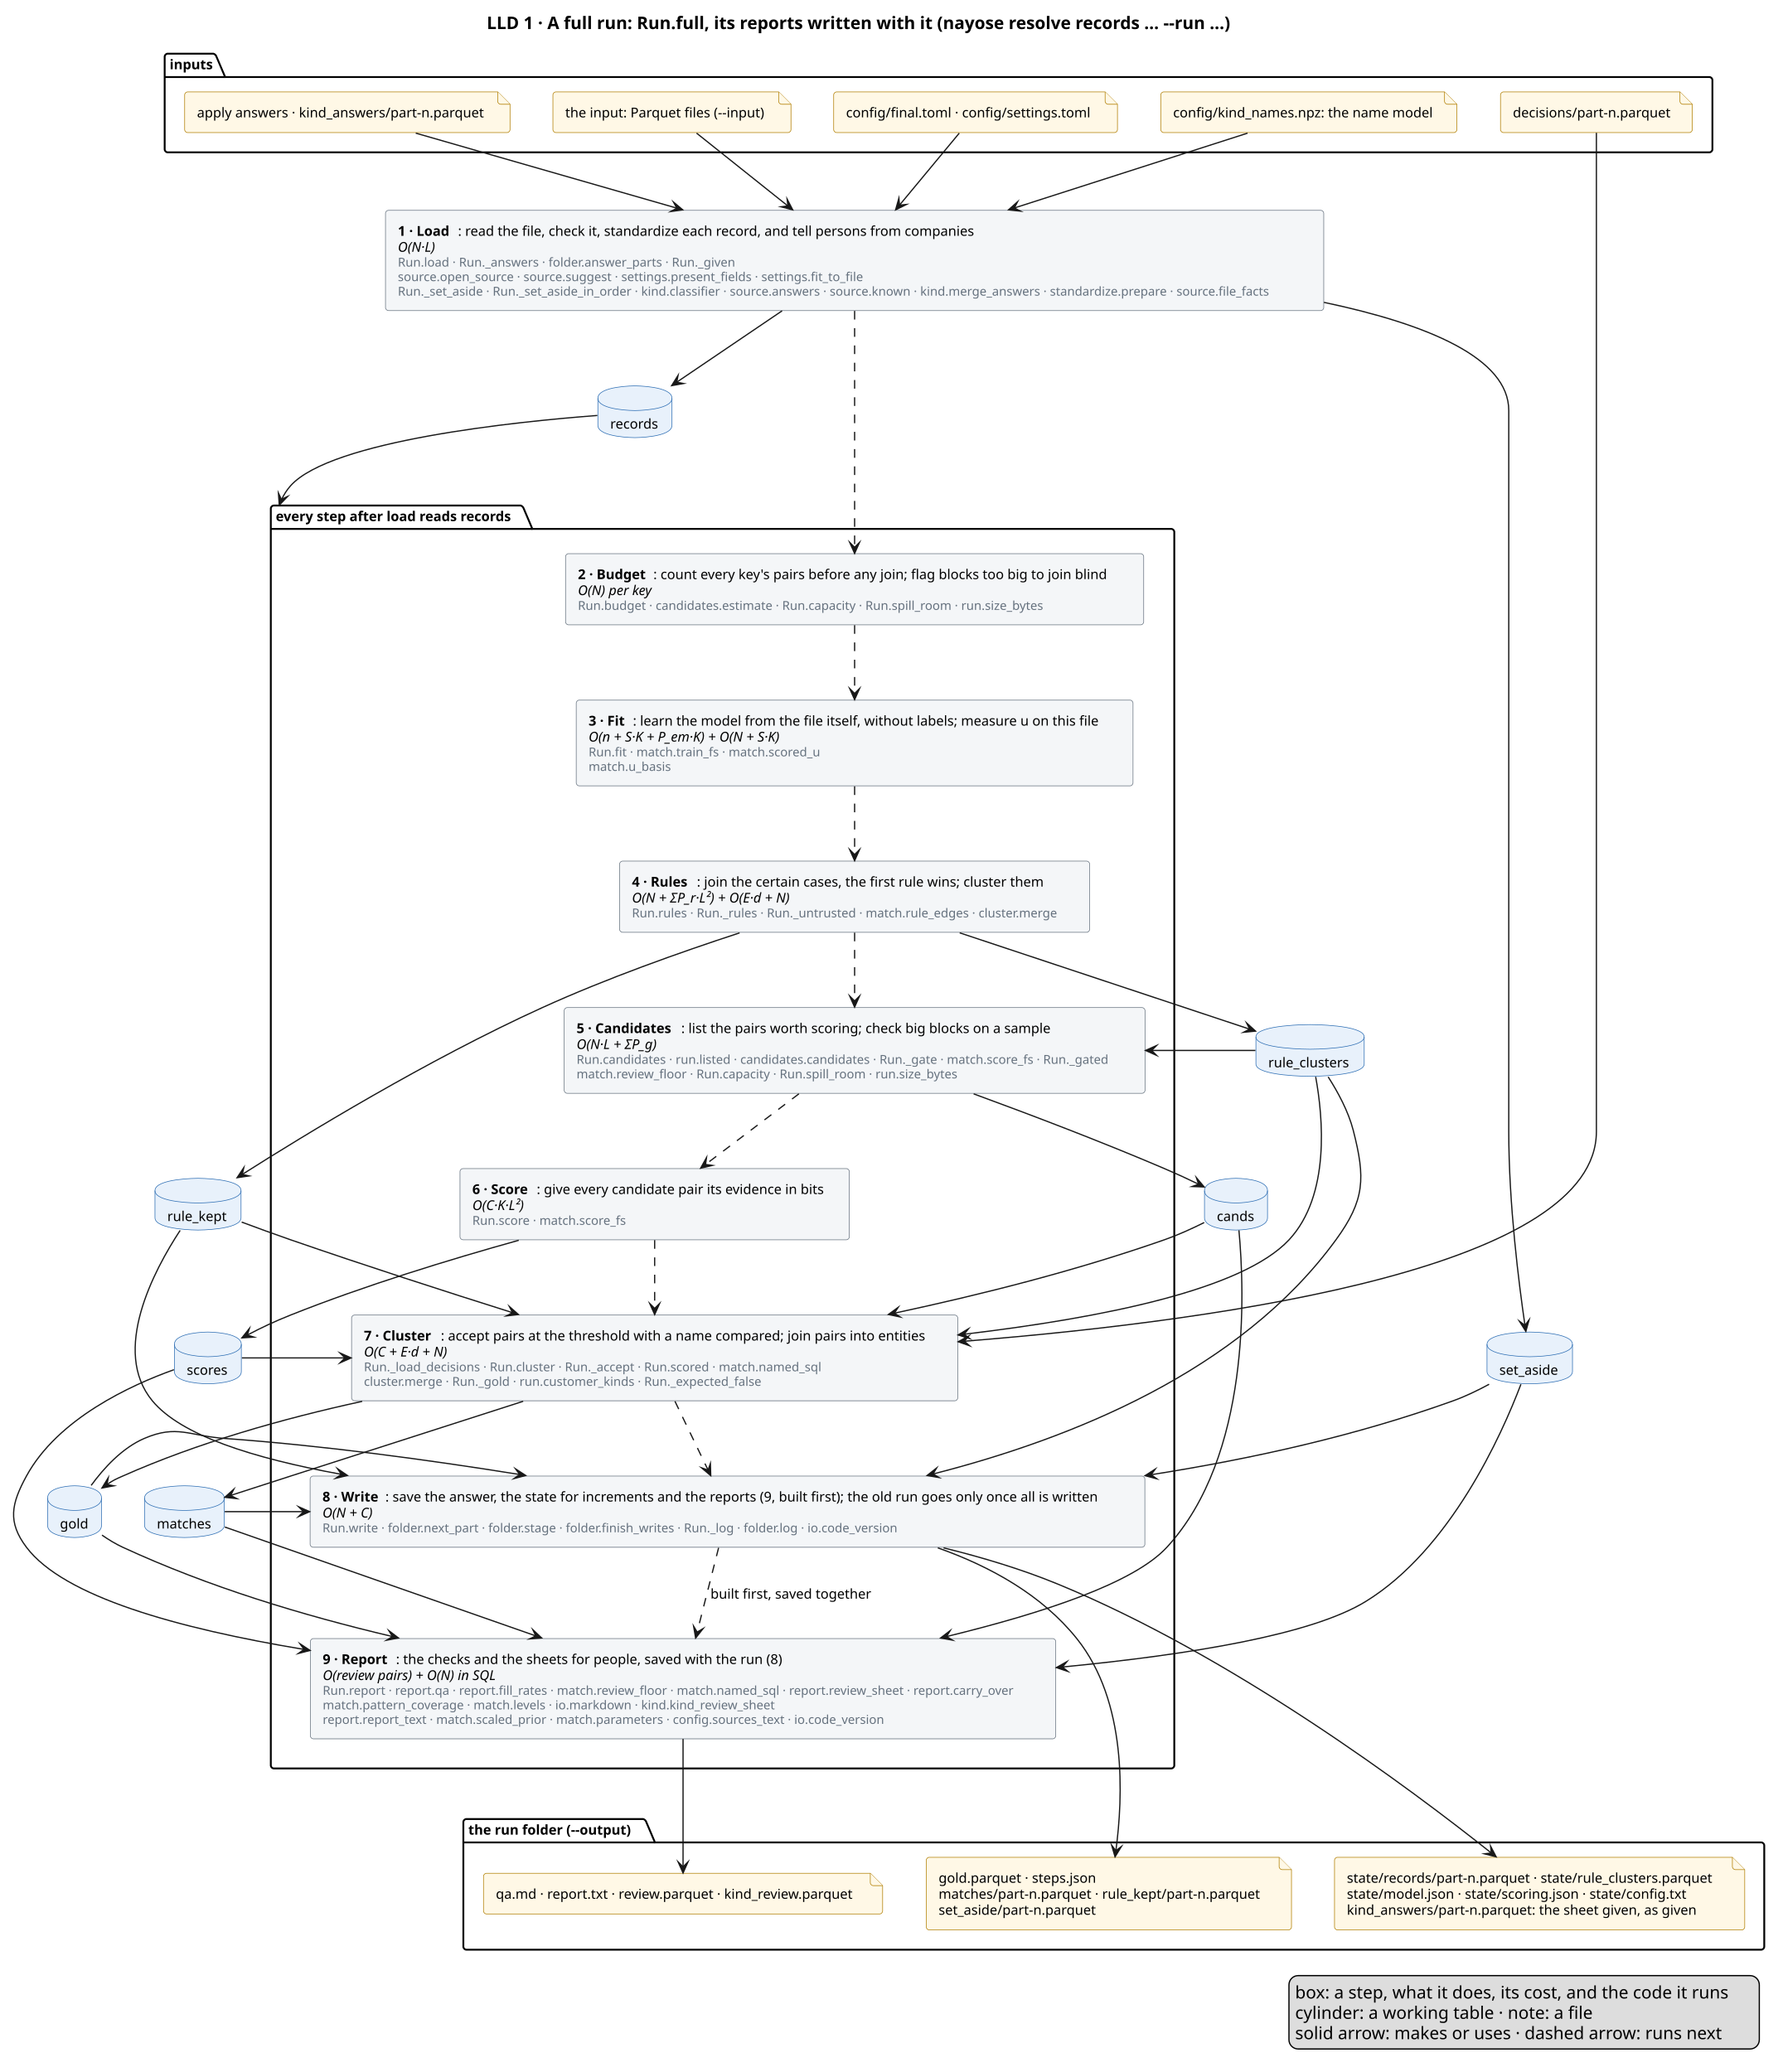
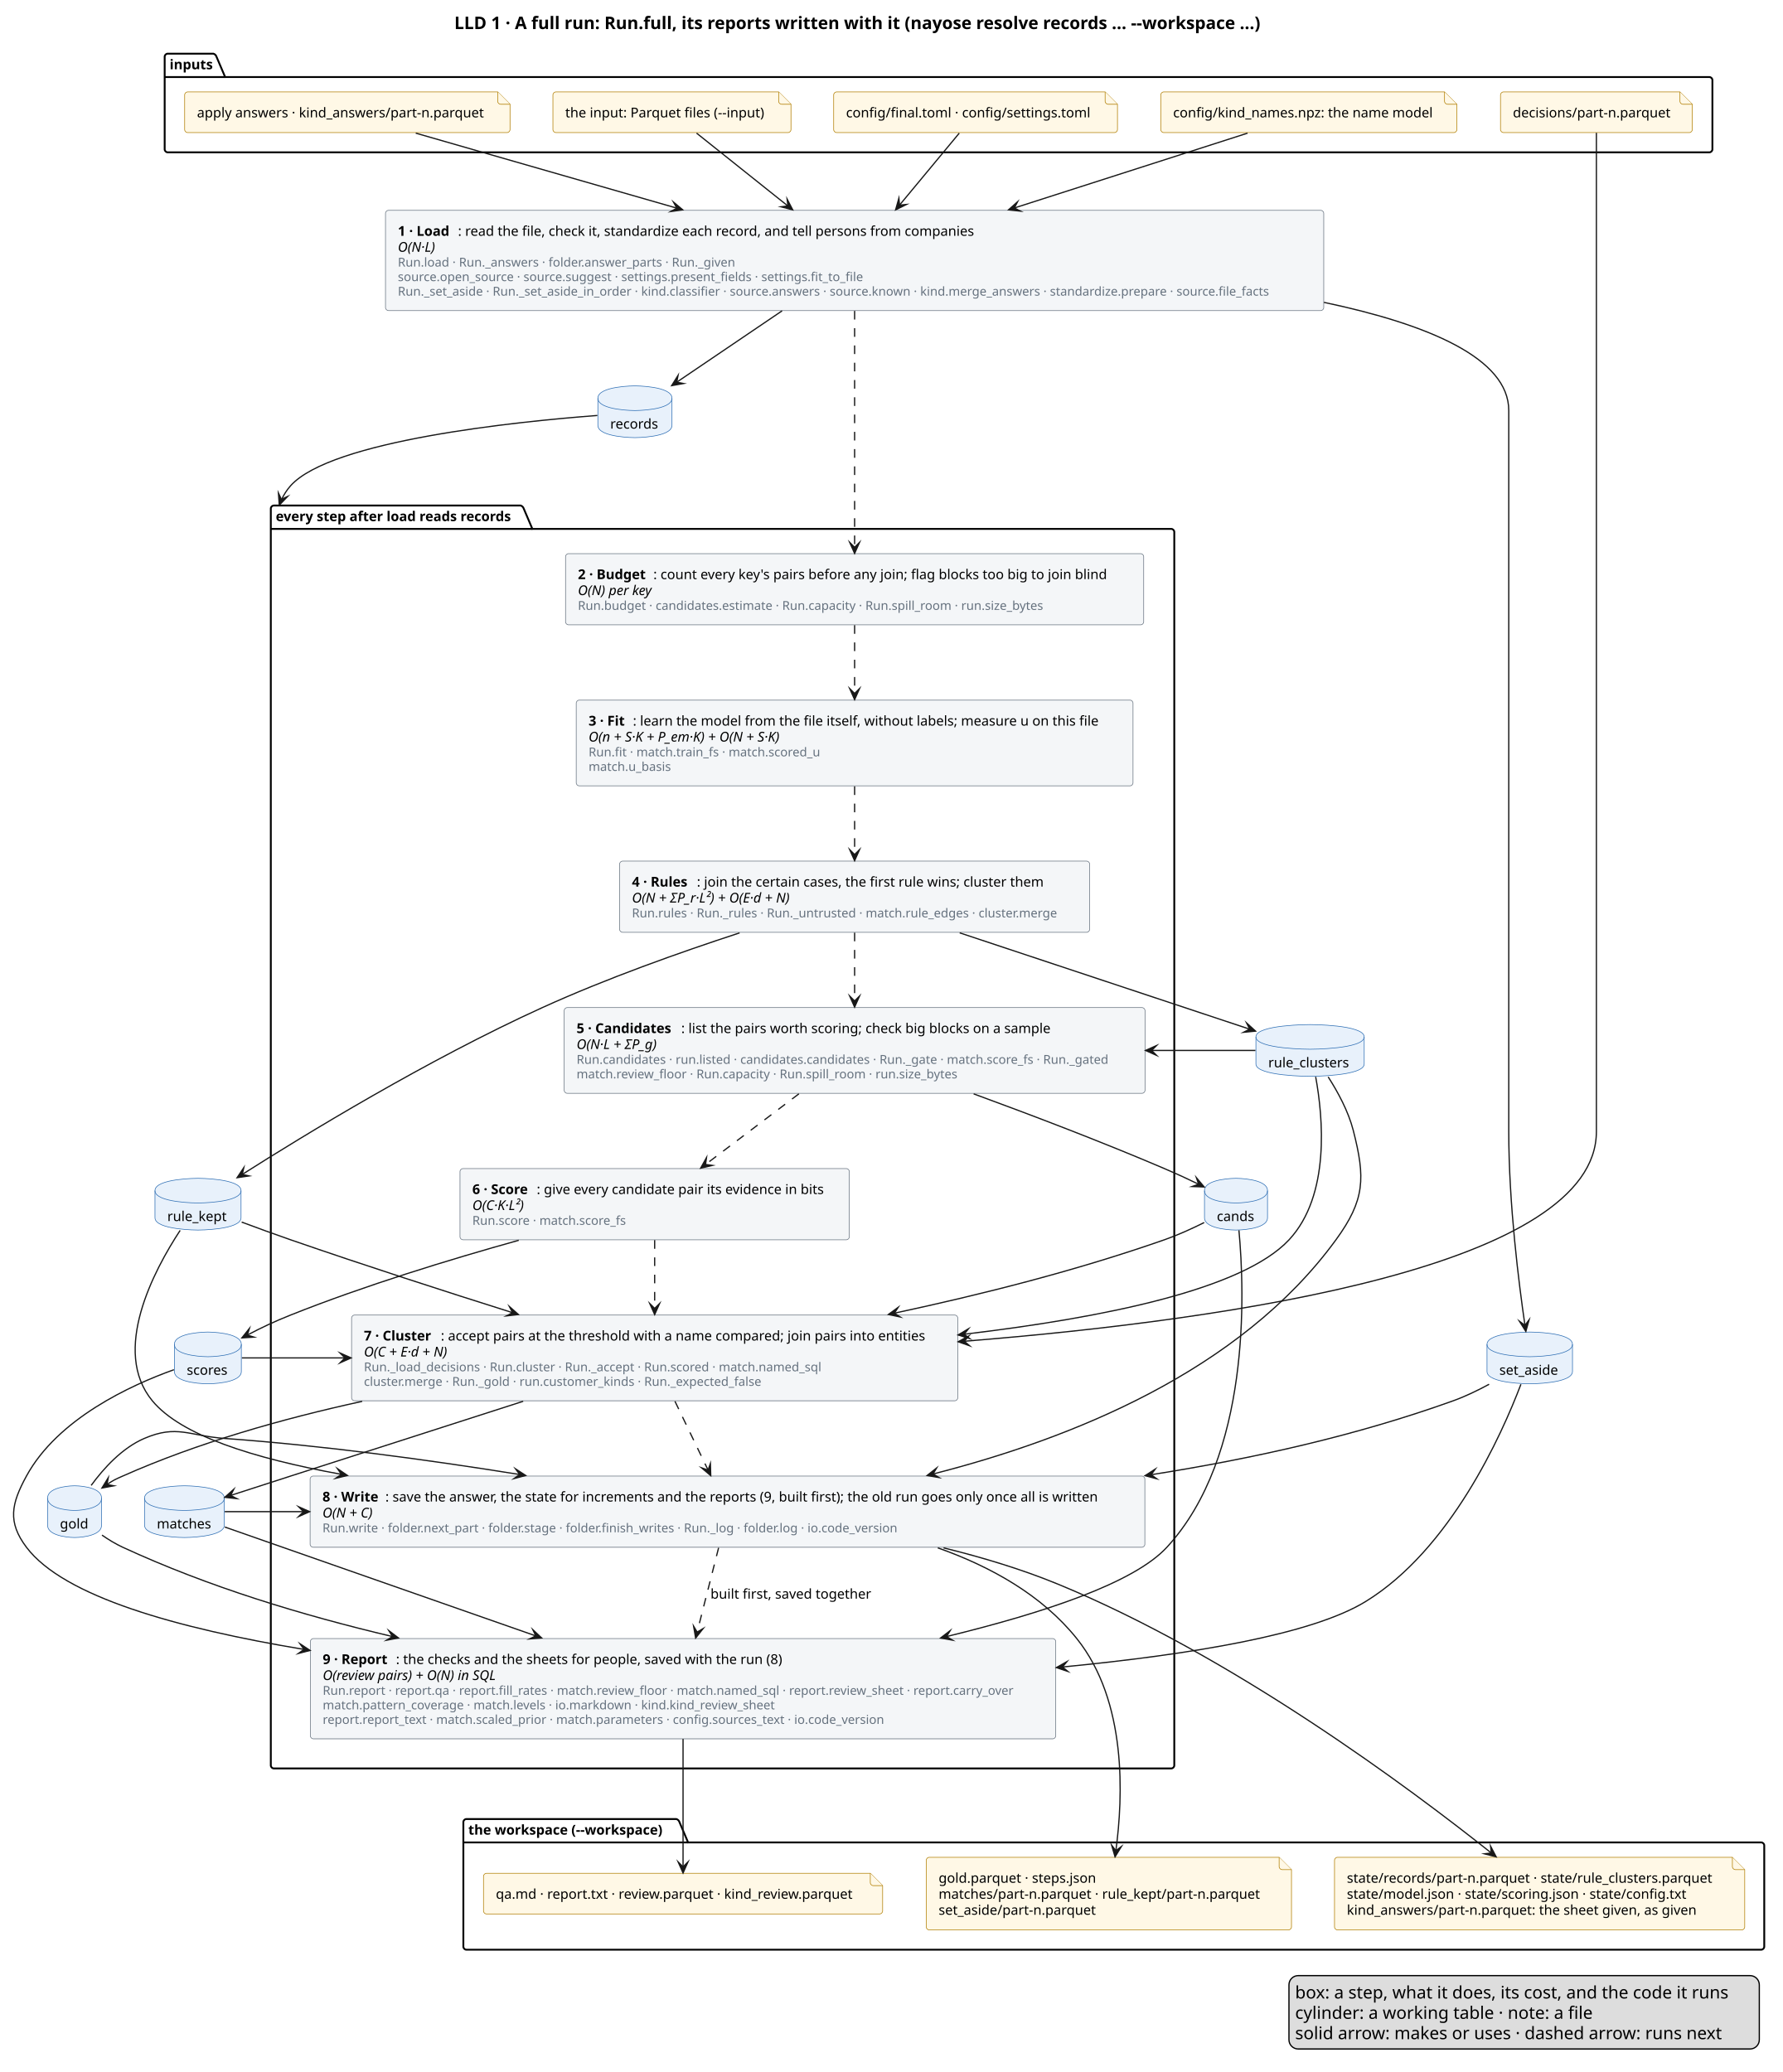
<svg xmlns="http://www.w3.org/2000/svg" version="1.1" data-diagram-type="DESCRIPTION" style="width:1444px;height:1679px;background:#FFFFFF;" width="1444px" height="1679px" viewBox="0 0 1444 1679" zoomAndPan="magnify" preserveAspectRatio="none" contentStyleType="text/css">
  <defs />
  <g font-family="sans-serif" lengthAdjust="spacing">
    <g class="title" data-source-line="1">
-       <text x="394.355" y="23.535" fill="#000" font-size="14" textLength="648.71" font-weight="700">LLD 1 · A full run: Run.full, its reports written with it (nayose resolve records … --run …)</text>
+       <text x="368.071" y="23.535" fill="#000" font-size="14" textLength="701.278" font-weight="700">LLD 1 · A full run: Run.full, its reports written with it (nayose resolve records … --workspace …)</text>
    </g>
    <g class="cluster" data-qualified-name="inputs" id="ent0001" data-source-line="16">
      <path d="M135.92,43.488 L172.912,43.488 A3.75,3.75 0 0 1 175.412,45.988 L182.412,62.443 L1384.92,62.443 A2.5,2.5 0 0 1 1387.42,64.943 L1387.42,120.938 A2.5,2.5 0 0 1 1384.92,123.438 L135.92,123.438 A2.5,2.5 0 0 1 133.42,120.938 L133.42,45.988 A2.5,2.5 0 0 1 135.92,43.488" style="stroke:#000;stroke-width:1.5;" fill="none" />
      <line x1="133.42" y1="62.443" x2="182.412" y2="62.443" style="stroke:#000;stroke-width:1.5;" />
      <text x="137.42" y="56.123" fill="#000" font-size="11" textLength="35.992" font-weight="700">inputs</text>
    </g>
    <g class="cluster" data-qualified-name="after_load" id="ent0008" data-source-line="26">
      <path d="M221.92,409.638 L421.833,409.638 A3.75,3.75 0 0 1 424.333,412.138 L431.333,428.593 L948.92,428.593 A2.5,2.5 0 0 1 951.42,431.093 L951.42,1430.518 A2.5,2.5 0 0 1 948.92,1433.018 L221.92,1433.018 A2.5,2.5 0 0 1 219.42,1430.518 L219.42,412.138 A2.5,2.5 0 0 1 221.92,409.638" style="stroke:#000;stroke-width:1.5;" fill="none" />
      <line x1="219.42" y1="428.593" x2="431.333" y2="428.593" style="stroke:#000;stroke-width:1.5;" />
      <text x="223.42" y="422.273" fill="#000" font-size="11" textLength="198.913" font-weight="700">every step after load reads records</text>
    </g>
-     <g class="cluster" data-qualified-name="the run folder ..--output." id="ent0025" data-source-line="45">
-       <path d="M377.92,1474.018 L521.152,1474.018 A3.75,3.75 0 0 1 523.652,1476.518 L530.652,1492.973 L1426.92,1492.973 A2.5,2.5 0 0 1 1429.42,1495.473 L1429.42,1577.388 A2.5,2.5 0 0 1 1426.92,1579.888 L377.92,1579.888 A2.5,2.5 0 0 1 375.42,1577.388 L375.42,1476.518 A2.5,2.5 0 0 1 377.92,1474.018" style="stroke:#000;stroke-width:1.5;" fill="none" />
-       <line x1="375.42" y1="1492.973" x2="530.652" y2="1492.973" style="stroke:#000;stroke-width:1.5;" />
-       <text x="379.42" y="1486.653" fill="#000" font-size="11" textLength="142.232" font-weight="700">the run folder (--output)</text>
+     <g class="cluster" data-qualified-name="the workspace ..--workspace." id="ent0025" data-source-line="45">
+       <path d="M377.92,1474.018 L548.007,1474.018 A3.75,3.75 0 0 1 550.507,1476.518 L557.507,1492.973 L1426.92,1492.973 A2.5,2.5 0 0 1 1429.42,1495.473 L1429.42,1577.388 A2.5,2.5 0 0 1 1426.92,1579.888 L377.92,1579.888 A2.5,2.5 0 0 1 375.42,1577.388 L375.42,1476.518 A2.5,2.5 0 0 1 377.92,1474.018" style="stroke:#000;stroke-width:1.5;" fill="none" />
+       <line x1="375.42" y1="1492.973" x2="557.507" y2="1492.973" style="stroke:#000;stroke-width:1.5;" />
+       <text x="379.42" y="1486.653" fill="#000" font-size="11" textLength="169.087" font-weight="700">the workspace (--workspace)</text>
    </g>
    <g class="entity" data-qualified-name="inputs.f_input" id="ent0002" data-source-line="17">
      <path d="M447.98,76.988 L447.98,104.943 A2.5,2.5 0 0 0 450.48,107.443 L638.365,107.443 A2.5,2.5 0 0 0 640.865,104.943 L640.865,84.488 L630.865,74.488 L450.48,74.488 A2.5,2.5 0 0 0 447.98,76.988" style="stroke:#B07D00;stroke-width:0.5;" fill="#FFF8E6" />
      <path d="M630.865,74.488 L630.865,81.988 A2.5,2.5 0 0 0 633.365,84.488 L640.865,84.488" style="stroke:#B07D00;stroke-width:0.5;" fill="#FFF8E6" />
      <text x="457.98" y="95.123" fill="#000" font-size="11" textLength="172.885">the input: Parquet files (--input)</text>
    </g>
    <g class="entity" data-qualified-name="inputs.f_config" id="ent0003" data-source-line="18">
      <path d="M675.46,76.988 L675.46,104.943 A2.5,2.5 0 0 0 677.96,107.443 L902.884,107.443 A2.5,2.5 0 0 0 905.384,104.943 L905.384,84.488 L895.384,74.488 L677.96,74.488 A2.5,2.5 0 0 0 675.46,76.988" style="stroke:#B07D00;stroke-width:0.5;" fill="#FFF8E6" />
      <path d="M895.384,74.488 L895.384,81.988 A2.5,2.5 0 0 0 897.884,84.488 L905.384,84.488" style="stroke:#B07D00;stroke-width:0.5;" fill="#FFF8E6" />
      <text x="685.46" y="95.123" fill="#000" font-size="11" textLength="209.924">config/final.toml · config/settings.toml</text>
    </g>
    <g class="entity" data-qualified-name="inputs.f_names" id="ent0004" data-source-line="19">
      <path d="M940.46,76.988 L940.46,104.943 A2.5,2.5 0 0 0 942.96,107.443 L1177.879,107.443 A2.5,2.5 0 0 0 1180.379,104.943 L1180.379,84.488 L1170.379,74.488 L942.96,74.488 A2.5,2.5 0 0 0 940.46,76.988" style="stroke:#B07D00;stroke-width:0.5;" fill="#FFF8E6" />
      <path d="M1170.379,74.488 L1170.379,81.988 A2.5,2.5 0 0 0 1172.879,84.488 L1180.379,84.488" style="stroke:#B07D00;stroke-width:0.5;" fill="#FFF8E6" />
      <text x="950.46" y="95.123" fill="#000" font-size="11" textLength="219.919">config/kind_names.npz: the name model</text>
    </g>
    <g class="entity" data-qualified-name="inputs.f_answers" id="ent0005" data-source-line="20">
      <path d="M149.61,76.988 L149.61,104.943 A2.5,2.5 0 0 0 152.11,107.443 L410.727,107.443 A2.5,2.5 0 0 0 413.227,104.943 L413.227,84.488 L403.227,74.488 L152.11,74.488 A2.5,2.5 0 0 0 149.61,76.988" style="stroke:#B07D00;stroke-width:0.5;" fill="#FFF8E6" />
      <path d="M403.227,74.488 L403.227,81.988 A2.5,2.5 0 0 0 405.727,84.488 L413.227,84.488" style="stroke:#B07D00;stroke-width:0.5;" fill="#FFF8E6" />
      <text x="159.61" y="95.123" fill="#000" font-size="11" textLength="243.617">apply answers · kind_answers/part-n.parquet</text>
    </g>
    <g class="entity" data-qualified-name="inputs.f_decisions" id="ent0006" data-source-line="21">
      <path d="M1215.73,76.988 L1215.73,104.943 A2.5,2.5 0 0 0 1218.23,107.443 L1368.619,107.443 A2.5,2.5 0 0 0 1371.119,104.943 L1371.119,84.488 L1361.119,74.488 L1218.23,74.488 A2.5,2.5 0 0 0 1215.73,76.988" style="stroke:#B07D00;stroke-width:0.5;" fill="#FFF8E6" />
      <path d="M1361.119,74.488 L1361.119,81.988 A2.5,2.5 0 0 0 1363.619,84.488 L1371.119,84.488" style="stroke:#B07D00;stroke-width:0.5;" fill="#FFF8E6" />
      <text x="1225.73" y="95.123" fill="#000" font-size="11" textLength="135.389">decisions/part-n.parquet</text>
    </g>
    <g class="entity" data-qualified-name="after_load.budget" id="ent0009" data-source-line="27">
      <rect x="458.21" y="448.638" width="468.427" height="57.688" fill="#F4F6F8" style="stroke:#65717E;stroke-width:0.5;" rx="2.5" ry="2.5" />
      <text x="468.21" y="469.273" fill="#000" font-size="11" textLength="61.134" font-weight="700">2 · Budget</text>
      <text x="529.344" y="469.273" fill="#000" font-size="11" textLength="387.293">: count every key's pairs before any join; flag blocks too big to join blind</text>
      <text x="468.21" y="482.228" fill="#000" font-size="11" textLength="66.645" font-style="italic">O(N) per key</text>
      <text x="468.21" y="494.216" fill="#65717E" font-size="10" textLength="395.005">Run.budget · candidates.estimate · Run.capacity · Run.spill_room · run.size_bytes</text>
    </g>
    <g class="entity" data-qualified-name="after_load.fit" id="ent0010" data-source-line="28">
      <rect x="466.87" y="567.328" width="451.111" height="69.465" fill="#F4F6F8" style="stroke:#65717E;stroke-width:0.5;" rx="2.5" ry="2.5" />
      <text x="476.87" y="587.963" fill="#000" font-size="11" textLength="35.884" font-weight="700">3 · Fit</text>
      <text x="512.754" y="587.963" fill="#000" font-size="11" textLength="395.227">: learn the model from the file itself, without labels; measure u on this file</text>
      <text x="476.87" y="600.918" fill="#000" font-size="11" textLength="180.984" font-style="italic">O(n + S·K + P_em·K) + O(N + S·K)</text>
      <text x="476.87" y="612.906" fill="#65717E" font-size="10" textLength="197.124">Run.fit · match.train_fs · match.scored_u</text>
      <text x="476.87" y="624.684" fill="#65717E" font-size="10" textLength="69.199">match.u_basis</text>
    </g>
    <g class="entity" data-qualified-name="after_load.rules" id="ent0011" data-source-line="29">
      <rect x="502" y="697.788" width="380.845" height="57.688" fill="#F4F6F8" style="stroke:#65717E;stroke-width:0.5;" rx="2.5" ry="2.5" />
      <text x="512" y="718.423" fill="#000" font-size="11" textLength="52.588" font-weight="700">4 · Rules</text>
      <text x="564.588" y="718.423" fill="#000" font-size="11" textLength="294.508">: join the certain cases, the first rule wins; cluster them</text>
      <text x="512" y="731.378" fill="#000" font-size="11" textLength="147.727" font-style="italic">O(N + ΣP_r·L²) + O(E·d + N)</text>
      <text x="512" y="743.366" fill="#65717E" font-size="10" textLength="360.845">Run.rules · Run._rules · Run._untrusted · match.rule_edges · cluster.merge</text>
    </g>
    <g class="entity" data-qualified-name="after_load.candidates" id="ent0012" data-source-line="30">
      <rect x="457.13" y="816.478" width="470.581" height="69.465" fill="#F4F6F8" style="stroke:#65717E;stroke-width:0.5;" rx="2.5" ry="2.5" />
      <text x="467.13" y="837.113" fill="#000" font-size="11" textLength="84.804" font-weight="700">5 · Candidates</text>
      <text x="551.934" y="837.113" fill="#000" font-size="11" textLength="314.708">: list the pairs worth scoring; check big blocks on a sample</text>
      <text x="467.13" y="850.068" fill="#000" font-size="11" textLength="73.842" font-style="italic">O(N·L + ΣP_g)</text>
      <text x="467.13" y="862.056" fill="#65717E" font-size="10" textLength="450.581">Run.candidates · run.listed · candidates.candidates · Run._gate · match.score_fs · Run._gated</text>
      <text x="467.13" y="873.834" fill="#65717E" font-size="10" textLength="324.419">match.review_floor · Run.capacity · Run.spill_room · run.size_bytes</text>
    </g>
    <g class="entity" data-qualified-name="after_load.score" id="ent0013" data-source-line="31">
      <rect x="372.69" y="946.938" width="315.458" height="57.688" fill="#F4F6F8" style="stroke:#65717E;stroke-width:0.5;" rx="2.5" ry="2.5" />
      <text x="382.69" y="967.573" fill="#000" font-size="11" textLength="52.143" font-weight="700">6 · Score</text>
      <text x="434.833" y="967.573" fill="#000" font-size="11" textLength="243.316">: give every candidate pair its evidence in bits</text>
      <text x="382.69" y="980.528" fill="#000" font-size="11" textLength="47.958" font-style="italic">O(C·K·L²)</text>
      <text x="382.69" y="992.516" fill="#65717E" font-size="10" textLength="130.308">Run.score · match.score_fs</text>
    </g>
    <g class="entity" data-qualified-name="after_load.cluster" id="ent0014" data-source-line="32">
      <rect x="284.85" y="1065.628" width="491.152" height="69.465" fill="#F4F6F8" style="stroke:#65717E;stroke-width:0.5;" rx="2.5" ry="2.5" />
      <text x="294.85" y="1086.263" fill="#000" font-size="11" textLength="62.294" font-weight="700">7 · Cluster</text>
      <text x="357.144" y="1086.263" fill="#000" font-size="11" textLength="408.858">: accept pairs at the threshold with a name compared; join pairs into entities</text>
      <text x="294.85" y="1099.218" fill="#000" font-size="11" textLength="79.213" font-style="italic">O(C + E·d + N)</text>
      <text x="294.85" y="1111.206" fill="#65717E" font-size="10" textLength="388.442">Run._load_decisions · Run.cluster · Run._accept · Run.scored · match.named_sql</text>
      <text x="294.85" y="1122.984" fill="#65717E" font-size="10" textLength="338.892">cluster.merge · Run._gold · run.customer_kinds · Run._expected_false</text>
    </g>
    <g class="entity" data-qualified-name="after_load.write" id="ent0015" data-source-line="33">
      <rect x="251.26" y="1196.098" width="676.321" height="57.688" fill="#F4F6F8" style="stroke:#65717E;stroke-width:0.5;" rx="2.5" ry="2.5" />
      <text x="261.26" y="1216.733" fill="#000" font-size="11" textLength="50.956" font-weight="700">8 · Write</text>
      <text x="312.216" y="1216.733" fill="#000" font-size="11" textLength="605.365">: save the answer, the state for increments and the reports (9, built first); the old run goes only once all is written</text>
      <text x="261.26" y="1229.688" fill="#000" font-size="11" textLength="47.142" font-style="italic">O(N + C)</text>
      <text x="261.26" y="1241.676" fill="#65717E" font-size="10" textLength="496.646">Run.write · folder.next_part · folder.stage · folder.finish_writes · Run._log · folder.log · io.code_version</text>
    </g>
    <g class="entity" data-qualified-name="after_load.report" id="ent0016" data-source-line="34">
      <rect x="251.46" y="1327.778" width="603.926" height="81.242" fill="#F4F6F8" style="stroke:#65717E;stroke-width:0.5;" rx="2.5" ry="2.5" />
      <text x="261.46" y="1348.413" fill="#000" font-size="11" textLength="59.34" font-weight="700">9 · Report</text>
      <text x="320.8" y="1348.413" fill="#000" font-size="11" textLength="327.062">: the checks and the sheets for people, saved with the run (8)</text>
      <text x="261.46" y="1361.368" fill="#000" font-size="11" textLength="156.406" font-style="italic">O(review pairs) + O(N) in SQL</text>
      <text x="261.46" y="1373.356" fill="#65717E" font-size="10" textLength="583.926">Run.report · report.qa · report.fill_rates · match.review_floor · match.named_sql · report.review_sheet · report.carry_over</text>
      <text x="261.46" y="1385.134" fill="#65717E" font-size="10" textLength="381.621">match.pattern_coverage · match.levels · io.markdown · kind.kind_review_sheet</text>
      <text x="261.46" y="1396.911" fill="#65717E" font-size="10" textLength="475.664">report.report_text · match.scaled_prior · match.parameters · config.sources_text · io.code_version</text>
    </g>
-     <g class="entity" data-qualified-name="the run folder ..--output..f_out" id="ent0026" data-source-line="46">
+     <g class="entity" data-qualified-name="the workspace ..--workspace..f_out" id="ent0026" data-source-line="46">
      <path d="M750.46,1507.518 L750.46,1561.384 A2.5,2.5 0 0 0 752.96,1563.884 L1043.878,1563.884 A2.5,2.5 0 0 0 1046.378,1561.384 L1046.378,1515.018 L1036.378,1505.018 L752.96,1505.018 A2.5,2.5 0 0 0 750.46,1507.518" style="stroke:#B07D00;stroke-width:0.5;" fill="#FFF8E6" />
      <path d="M1036.378,1505.018 L1036.378,1512.518 A2.5,2.5 0 0 0 1038.878,1515.018 L1046.378,1515.018" style="stroke:#B07D00;stroke-width:0.5;" fill="#FFF8E6" />
      <text x="760.46" y="1525.653" fill="#000" font-size="11" textLength="133.531">gold.parquet · steps.json</text>
      <text x="760.46" y="1538.608" fill="#000" font-size="11" textLength="275.918">matches/part-n.parquet · rule_kept/part-n.parquet</text>
      <text x="760.46" y="1551.563" fill="#000" font-size="11" textLength="134.809">set_aside/part-n.parquet</text>
    </g>
-     <g class="entity" data-qualified-name="the run folder ..--output..f_state" id="ent0027" data-source-line="47">
+     <g class="entity" data-qualified-name="the workspace ..--workspace..f_state" id="ent0027" data-source-line="47">
      <path d="M1081.24,1507.518 L1081.24,1561.384 A2.5,2.5 0 0 0 1083.74,1563.884 L1411.101,1563.884 A2.5,2.5 0 0 0 1413.601,1561.384 L1413.601,1515.018 L1403.601,1505.018 L1083.74,1505.018 A2.5,2.5 0 0 0 1081.24,1507.518" style="stroke:#B07D00;stroke-width:0.5;" fill="#FFF8E6" />
      <path d="M1403.601,1505.018 L1403.601,1512.518 A2.5,2.5 0 0 0 1406.101,1515.018 L1413.601,1515.018" style="stroke:#B07D00;stroke-width:0.5;" fill="#FFF8E6" />
      <text x="1091.24" y="1525.653" fill="#000" font-size="11" textLength="312.361">state/records/part-n.parquet · state/rule_clusters.parquet</text>
      <text x="1091.24" y="1538.608" fill="#000" font-size="11" textLength="292.719">state/model.json · state/scoring.json · state/config.txt</text>
      <text x="1091.24" y="1551.563" fill="#000" font-size="11" textLength="296.919">kind_answers/part-n.parquet: the sheet given, as given</text>
    </g>
-     <g class="entity" data-qualified-name="the run folder ..--output..f_people" id="ent0028" data-source-line="48">
+     <g class="entity" data-qualified-name="the workspace ..--workspace..f_people" id="ent0028" data-source-line="48">
      <path d="M391.73,1520.478 L391.73,1548.433 A2.5,2.5 0 0 0 394.23,1550.933 L712.622,1550.933 A2.5,2.5 0 0 0 715.122,1548.433 L715.122,1527.978 L705.122,1517.978 L394.23,1517.978 A2.5,2.5 0 0 0 391.73,1520.478" style="stroke:#B07D00;stroke-width:0.5;" fill="#FFF8E6" />
      <path d="M705.122,1517.978 L705.122,1525.478 A2.5,2.5 0 0 0 707.622,1527.978 L715.122,1527.978" style="stroke:#B07D00;stroke-width:0.5;" fill="#FFF8E6" />
      <text x="401.73" y="1538.613" fill="#000" font-size="11" textLength="303.392">qa.md · report.txt · review.parquet · kind_review.parquet</text>
    </g>
    <g class="entity" data-qualified-name="load" id="ent0007" data-source-line="25">
      <rect x="312.33" y="170.438" width="760.186" height="81.242" fill="#F4F6F8" style="stroke:#65717E;stroke-width:0.5;" rx="2.5" ry="2.5" />
      <text x="322.33" y="191.073" fill="#000" font-size="11" textLength="48.71" font-weight="700">1 · Load</text>
      <text x="371.04" y="191.073" fill="#000" font-size="11" textLength="437.862">: read the file, check it, standardize each record, and tell persons from companies</text>
      <text x="322.33" y="204.028" fill="#000" font-size="11" textLength="33.172" font-style="italic">O(N·L)</text>
      <text x="322.33" y="216.016" fill="#65717E" font-size="10" textLength="286.167">Run.load · Run._answers · folder.answer_parts · Run._given</text>
      <text x="322.33" y="227.794" fill="#65717E" font-size="10" textLength="395.596">source.open_source · source.suggest · settings.present_fields · settings.fit_to_file</text>
      <text x="322.33" y="239.571" fill="#65717E" font-size="10" textLength="740.186">Run._set_aside · Run._set_aside_in_order · kind.classifier · source.answers · source.known · kind.merge_answers · standardize.prepare · source.file_facts</text>
    </g>
    <g class="entity" data-qualified-name="records" id="ent0017" data-source-line="36">
      <path d="M484.4,322.678 C484.4,312.678 514.426,312.678 514.426,312.678 C514.426,312.678 544.452,312.678 544.452,322.678 L544.452,344.633 C544.452,354.633 514.426,354.633 514.426,354.633 C514.426,354.633 484.4,354.633 484.4,344.633 L484.4,322.678" style="stroke:#2C6DB3;stroke-width:0.5;" fill="#E8F1FB" />
      <path d="M484.4,322.678 C484.4,332.678 514.426,332.678 514.426,332.678 C514.426,332.678 544.452,332.678 544.452,322.678" style="stroke:#2C6DB3;stroke-width:0.5;" fill="none" />
      <text x="494.4" y="347.313" fill="#000" font-size="11" textLength="40.052">records</text>
    </g>
    <g class="entity" data-qualified-name="set_aside" id="ent0018" data-source-line="37">
      <path d="M1204.79,1089.388 C1204.79,1079.388 1239.422,1079.388 1239.422,1079.388 C1239.422,1079.388 1274.054,1079.388 1274.054,1089.388 L1274.054,1111.343 C1274.054,1121.343 1239.422,1121.343 1239.422,1121.343 C1239.422,1121.343 1204.79,1121.343 1204.79,1111.343 L1204.79,1089.388" style="stroke:#2C6DB3;stroke-width:0.5;" fill="#E8F1FB" />
      <path d="M1204.79,1089.388 C1204.79,1099.388 1239.422,1099.388 1239.422,1099.388 C1239.422,1099.388 1274.054,1099.388 1274.054,1089.388" style="stroke:#2C6DB3;stroke-width:0.5;" fill="none" />
      <text x="1214.79" y="1114.023" fill="#000" font-size="11" textLength="49.264">set_aside</text>
    </g>
    <g class="entity" data-qualified-name="rule_clusters" id="ent0019" data-source-line="38">
      <path d="M1017.56,840.228 C1017.56,830.228 1061.427,830.228 1061.427,830.228 C1061.427,830.228 1105.295,830.228 1105.295,840.228 L1105.295,862.183 C1105.295,872.183 1061.427,872.183 1061.427,872.183 C1061.427,872.183 1017.56,872.183 1017.56,862.183 L1017.56,840.228" style="stroke:#2C6DB3;stroke-width:0.5;" fill="#E8F1FB" />
      <path d="M1017.56,840.228 C1017.56,850.228 1061.427,850.228 1061.427,850.228 C1061.427,850.228 1105.295,850.228 1105.295,840.228" style="stroke:#2C6DB3;stroke-width:0.5;" fill="none" />
      <text x="1027.56" y="864.863" fill="#000" font-size="11" textLength="67.735">rule_clusters</text>
    </g>
    <g class="entity" data-qualified-name="rule_kept" id="ent0020" data-source-line="39">
      <path d="M125.56,964.808 C125.56,954.808 160.425,954.808 160.425,954.808 C160.425,954.808 195.291,954.808 195.291,964.808 L195.291,986.763 C195.291,996.763 160.425,996.763 160.425,996.763 C160.425,996.763 125.56,996.763 125.56,986.763 L125.56,964.808" style="stroke:#2C6DB3;stroke-width:0.5;" fill="#E8F1FB" />
      <path d="M125.56,964.808 C125.56,974.808 160.425,974.808 160.425,974.808 C160.425,974.808 195.291,974.808 195.291,964.808" style="stroke:#2C6DB3;stroke-width:0.5;" fill="none" />
      <text x="135.56" y="989.443" fill="#000" font-size="11" textLength="49.731">rule_kept</text>
    </g>
    <g class="entity" data-qualified-name="cands" id="ent0021" data-source-line="40">
      <path d="M975.89,964.808 C975.89,954.808 1001.423,954.808 1001.423,954.808 C1001.423,954.808 1026.956,954.808 1026.956,964.808 L1026.956,986.763 C1026.956,996.763 1001.423,996.763 1001.423,996.763 C1001.423,996.763 975.89,996.763 975.89,986.763 L975.89,964.808" style="stroke:#2C6DB3;stroke-width:0.5;" fill="#E8F1FB" />
      <path d="M975.89,964.808 C975.89,974.808 1001.423,974.808 1001.423,974.808 C1001.423,974.808 1026.956,974.808 1026.956,964.808" style="stroke:#2C6DB3;stroke-width:0.5;" fill="none" />
      <text x="985.89" y="989.443" fill="#000" font-size="11" textLength="31.066">cands</text>
    </g>
    <g class="entity" data-qualified-name="scores" id="ent0022" data-source-line="41">
      <path d="M141.3,1089.388 C141.3,1079.388 168.418,1079.388 168.418,1079.388 C168.418,1079.388 195.535,1079.388 195.535,1089.388 L195.535,1111.343 C195.535,1121.343 168.418,1121.343 168.418,1121.343 C168.418,1121.343 141.3,1121.343 141.3,1111.343 L141.3,1089.388" style="stroke:#2C6DB3;stroke-width:0.5;" fill="#E8F1FB" />
      <path d="M141.3,1089.388 C141.3,1099.388 168.418,1099.388 168.418,1099.388 C168.418,1099.388 195.535,1099.388 195.535,1089.388" style="stroke:#2C6DB3;stroke-width:0.5;" fill="none" />
      <text x="151.3" y="1114.023" fill="#000" font-size="11" textLength="34.235">scores</text>
    </g>
    <g class="entity" data-qualified-name="matches" id="ent0023" data-source-line="42">
      <path d="M117.09,1213.958 C117.09,1203.958 149.418,1203.958 149.418,1203.958 C149.418,1203.958 181.745,1203.958 181.745,1213.958 L181.745,1235.913 C181.745,1245.913 149.418,1245.913 149.418,1245.913 C149.418,1245.913 117.09,1245.913 117.09,1235.913 L117.09,1213.958" style="stroke:#2C6DB3;stroke-width:0.5;" fill="#E8F1FB" />
      <path d="M117.09,1213.958 C117.09,1223.958 149.418,1223.958 149.418,1223.958 C149.418,1223.958 181.745,1223.958 181.745,1213.958" style="stroke:#2C6DB3;stroke-width:0.5;" fill="none" />
      <text x="127.09" y="1238.593" fill="#000" font-size="11" textLength="44.655">matches</text>
    </g>
    <g class="entity" data-qualified-name="gold" id="ent0024" data-source-line="43">
      <path d="M38.56,1213.958 C38.56,1203.958 60.419,1203.958 60.419,1203.958 C60.419,1203.958 82.279,1203.958 82.279,1213.958 L82.279,1235.913 C82.279,1245.913 60.419,1245.913 60.419,1245.913 C60.419,1245.913 38.56,1245.913 38.56,1235.913 L38.56,1213.958" style="stroke:#2C6DB3;stroke-width:0.5;" fill="#E8F1FB" />
      <path d="M38.56,1213.958 C38.56,1223.958 60.419,1223.958 60.419,1223.958 C60.419,1223.958 82.279,1223.958 82.279,1213.958" style="stroke:#2C6DB3;stroke-width:0.5;" fill="none" />
      <text x="48.56" y="1238.593" fill="#000" font-size="11" textLength="23.719">gold</text>
    </g>
    <g class="link" data-entity-1="ent0002" data-entity-2="ent0007" id="lnk29" data-source-line="51" data-link-type="dependency">
      <path d="M564.38,107.888 C584.27,123.758 611.681,145.64 638.371,166.93" style="stroke:#181818;stroke-width:1;" fill="none" id="f_input-to-load" />
      <polygon points="642.28,170.048,637.739,161.309,638.371,166.93,632.75,167.563,642.28,170.048" fill="#181818" style="stroke:#181818;stroke-width:1;stroke-linejoin:miter;stroke-miterlimit:10;" />
    </g>
    <g class="link" data-entity-1="ent0003" data-entity-2="ent0007" id="lnk30" data-source-line="52" data-link-type="dependency">
      <path d="M777.21,107.888 C764.04,123.758 746.494,144.912 728.814,166.202" style="stroke:#181818;stroke-width:1;" fill="none" id="f_config-to-load" />
      <polygon points="725.62,170.048,734.447,165.68,728.814,166.202,728.293,160.569,725.62,170.048" fill="#181818" style="stroke:#181818;stroke-width:1;stroke-linejoin:miter;stroke-miterlimit:10;" />
    </g>
    <g class="link" data-entity-1="ent0004" data-entity-2="ent0007" id="lnk31" data-source-line="53" data-link-type="dependency">
      <path d="M1010.79,107.888 C961.35,123.758 888.221,147.231 821.851,168.521" style="stroke:#181818;stroke-width:1;" fill="none" id="f_names-to-load" />
      <polygon points="817.09,170.048,826.882,171.108,821.851,168.521,824.438,163.49,817.09,170.048" fill="#181818" style="stroke:#181818;stroke-width:1;stroke-linejoin:miter;stroke-miterlimit:10;" />
    </g>
    <g class="link" data-entity-1="ent0005" data-entity-2="ent0007" id="lnk32" data-source-line="54" data-link-type="dependency">
      <path d="M336.85,107.888 C392.07,123.758 474.264,147.378 548.384,168.668" style="stroke:#181818;stroke-width:1;" fill="none" id="f_answers-to-load" />
      <polygon points="553.19,170.048,545.644,163.719,548.384,168.668,543.435,171.408,553.19,170.048" fill="#181818" style="stroke:#181818;stroke-width:1;stroke-linejoin:miter;stroke-miterlimit:10;" />
    </g>
    <g class="link" data-entity-1="ent0006" data-entity-2="ent0014" id="lnk33" data-source-line="55" data-link-type="dependency">
      <path d="M1293.42,107.628 C1293.42,130.238 1293.42,173.358 1293.42,210.058 C1293.42,210.058 1293.42,210.058 1293.42,916.938 C1293.42,1025.178 1004.304,1068.928 781.284,1086.848" style="stroke:#181818;stroke-width:1;" fill="none" id="f_decisions-to-cluster" />
      <polygon points="776.3,1087.248,785.591,1090.515,781.284,1086.848,784.951,1082.54,776.3,1087.248" fill="#181818" style="stroke:#181818;stroke-width:1;stroke-linejoin:miter;stroke-miterlimit:10;" />
    </g>
    <g class="link" data-entity-1="ent0007" data-entity-2="ent0009" id="lnk34" data-source-line="57" data-link-type="dependency">
      <path d="M692.42,251.928 C692.42,306.038 692.42,396.338 692.42,443.478" style="stroke:#181818;stroke-width:1;stroke-dasharray:7,7;" fill="none" id="load-to-budget" />
      <polygon points="692.42,448.478,696.42,439.478,692.42,443.478,688.42,439.478,692.42,448.478" fill="#181818" style="stroke:#181818;stroke-width:1;stroke-linejoin:miter;stroke-miterlimit:10;" />
    </g>
    <g class="link" data-entity-1="ent0009" data-entity-2="ent0010" id="lnk35" data-source-line="58" data-link-type="dependency">
      <path d="M692.42,506.598 C692.42,524.558 692.42,542.938 692.42,561.948" style="stroke:#181818;stroke-width:1;stroke-dasharray:7,7;" fill="none" id="budget-to-fit" />
      <polygon points="692.42,566.948,696.42,557.948,692.42,561.948,688.42,557.948,692.42,566.948" fill="#181818" style="stroke:#181818;stroke-width:1;stroke-linejoin:miter;stroke-miterlimit:10;" />
    </g>
    <g class="link" data-entity-1="ent0010" data-entity-2="ent0011" id="lnk36" data-source-line="59" data-link-type="dependency">
      <path d="M692.42,637.198 C692.42,656.188 692.42,674.528 692.42,692.458" style="stroke:#181818;stroke-width:1;stroke-dasharray:7,7;" fill="none" id="fit-to-rules" />
      <polygon points="692.42,697.458,696.42,688.458,692.42,692.458,688.42,688.458,692.42,697.458" fill="#181818" style="stroke:#181818;stroke-width:1;stroke-linejoin:miter;stroke-miterlimit:10;" />
    </g>
    <g class="link" data-entity-1="ent0011" data-entity-2="ent0012" id="lnk37" data-source-line="60" data-link-type="dependency">
      <path d="M692.42,755.758 C692.42,773.708 692.42,792.098 692.42,811.108" style="stroke:#181818;stroke-width:1;stroke-dasharray:7,7;" fill="none" id="rules-to-candidates" />
      <polygon points="692.42,816.108,696.42,807.108,692.42,811.108,688.42,807.108,692.42,816.108" fill="#181818" style="stroke:#181818;stroke-width:1;stroke-linejoin:miter;stroke-miterlimit:10;" />
    </g>
    <g class="link" data-entity-1="ent0012" data-entity-2="ent0013" id="lnk38" data-source-line="61" data-link-type="dependency">
      <path d="M647.3,886.348 C622.21,905.338 595.347,925.662 571.647,943.592" style="stroke:#181818;stroke-width:1;stroke-dasharray:7,7;" fill="none" id="candidates-to-score" />
      <polygon points="567.66,946.608,577.251,944.368,571.647,943.592,572.424,937.988,567.66,946.608" fill="#181818" style="stroke:#181818;stroke-width:1;stroke-linejoin:miter;stroke-miterlimit:10;" />
    </g>
    <g class="link" data-entity-1="ent0013" data-entity-2="ent0014" id="lnk39" data-source-line="62" data-link-type="dependency">
      <path d="M530.42,1004.908 C530.42,1022.858 530.42,1041.248 530.42,1060.258" style="stroke:#181818;stroke-width:1;stroke-dasharray:7,7;" fill="none" id="score-to-cluster" />
      <polygon points="530.42,1065.258,534.42,1056.258,530.42,1060.258,526.42,1056.258,530.42,1065.258" fill="#181818" style="stroke:#181818;stroke-width:1;stroke-linejoin:miter;stroke-miterlimit:10;" />
    </g>
    <g class="link" data-entity-1="ent0014" data-entity-2="ent0015" id="lnk40" data-source-line="63" data-link-type="dependency">
      <path d="M546.86,1135.508 C556,1154.488 565.062,1173.323 573.692,1191.253" style="stroke:#181818;stroke-width:1;stroke-dasharray:7,7;" fill="none" id="cluster-to-write" />
      <polygon points="575.86,1195.758,575.561,1185.914,573.692,1191.253,568.353,1189.384,575.86,1195.758" fill="#181818" style="stroke:#181818;stroke-width:1;stroke-linejoin:miter;stroke-miterlimit:10;" />
    </g>
    <g class="link" data-entity-1="ent0015" data-entity-2="ent0016" id="lnk41" data-source-line="64" data-link-type="dependency">
      <path d="M582.22,1254.228 C576.89,1275.188 570.784,1299.203 564.844,1322.533" style="stroke:#181818;stroke-width:1;stroke-dasharray:7,7;" fill="none" id="write-to-report" />
      <polygon points="563.61,1327.378,569.707,1319.643,564.844,1322.533,561.954,1317.67,563.61,1327.378" fill="#181818" style="stroke:#181818;stroke-width:1;stroke-linejoin:miter;stroke-miterlimit:10;" />
      <text x="575.65" y="1295.413" fill="#000" font-size="11" textLength="135.448">built first, saved together</text>
    </g>
    <g class="link" data-entity-1="ent0007" data-entity-2="ent0017" id="lnk42" data-source-line="66" data-link-type="dependency">
      <path d="M633.65,251.878 C603.67,272.188 572.65,293.215 548.31,309.695" style="stroke:#181818;stroke-width:1;" fill="none" id="load-to-records" />
      <polygon points="544.17,312.498,553.865,310.765,548.31,309.695,549.38,304.14,544.17,312.498" fill="#181818" style="stroke:#181818;stroke-width:1;stroke-linejoin:miter;stroke-miterlimit:10;" />
    </g>
    <g class="link" data-entity-1="ent0007" data-entity-2="ent0018" id="lnk43" data-source-line="67" data-link-type="dependency">
      <path d="M1072.67,245.008 C1157.28,262.838 1222.42,290.308 1222.42,332.658 C1222.42,332.658 1222.42,332.658 1222.42,916.938 C1222.42,975.948 1230.629,1040.271 1235.539,1073.951" style="stroke:#181818;stroke-width:1;" fill="none" id="load-to-set_aside" />
      <polygon points="1236.26,1078.898,1238.92,1069.415,1235.539,1073.951,1231.004,1070.569,1236.26,1078.898" fill="#181818" style="stroke:#181818;stroke-width:1;stroke-linejoin:miter;stroke-miterlimit:10;" />
    </g>
    <g class="link" data-entity-1="ent0017" data-entity-2="ent0008" id="lnk44" data-source-line="68" data-link-type="dependency">
      <path d="M483.97,336.668 C418.63,341.638 268.25,356.908 235.42,393.638 C232.435,396.978 230.056,400.724 228.179,404.728 C227.71,405.729 227.272,406.747 226.864,407.778 C226.66,408.293 228.167,404.112 227.978,404.634" style="stroke:#181818;stroke-width:1;" fill="none" id="records-to-after_load" />
      <polygon points="226.274,409.335,233.102,402.236,227.978,404.634,225.58,399.51,226.274,409.335" fill="#181818" style="stroke:#181818;stroke-width:1;stroke-linejoin:miter;stroke-miterlimit:10;" />
    </g>
    <g class="link" data-entity-1="ent0011" data-entity-2="ent0019" id="lnk45" data-source-line="69" data-link-type="dependency">
      <path d="M777.54,755.908 C852.36,780.758 953.495,814.362 1012.535,833.972" style="stroke:#181818;stroke-width:1;" fill="none" id="rules-to-rule_clusters" />
      <polygon points="1017.28,835.548,1010,828.915,1012.535,833.972,1007.478,836.507,1017.28,835.548" fill="#181818" style="stroke:#181818;stroke-width:1;stroke-linejoin:miter;stroke-miterlimit:10;" />
    </g>
    <g class="link" data-entity-1="ent0011" data-entity-2="ent0020" id="lnk46" data-source-line="70" data-link-type="dependency">
      <path d="M599.23,755.938 C550.76,771.768 491.01,793.008 439.42,816.478 C346.15,858.908 247.042,919.449 196.302,951.649" style="stroke:#181818;stroke-width:1;" fill="none" id="rules-to-rule_kept" />
      <polygon points="192.08,954.328,201.822,952.883,196.302,951.649,197.536,946.129,192.08,954.328" fill="#181818" style="stroke:#181818;stroke-width:1;stroke-linejoin:miter;stroke-miterlimit:10;" />
    </g>
    <g class="link" data-entity-1="ent0019" data-entity-2="ent0012" id="lnk47" data-source-line="71" data-link-type="dependency">
      <path d="M1017.15,851.208 C987.47,851.208 962.78,851.208 933.09,851.208" style="stroke:#181818;stroke-width:1;" fill="none" id="rule_clusters-to-candidates" />
      <polygon points="928.09,851.208,937.09,855.208,933.09,851.208,937.09,847.208,928.09,851.208" fill="#181818" style="stroke:#181818;stroke-width:1;stroke-linejoin:miter;stroke-miterlimit:10;" />
    </g>
    <g class="link" data-entity-1="ent0019" data-entity-2="ent0014" id="lnk48" data-source-line="72" data-link-type="dependency">
      <path d="M1065.97,872.558 C1071.92,905.038 1077.99,968.578 1044.42,1004.628 C1006.89,1044.928 894.375,1067.718 781.185,1081.168" style="stroke:#181818;stroke-width:1;" fill="none" id="rule_clusters-to-cluster" />
      <polygon points="776.22,1081.758,785.629,1084.668,781.185,1081.168,784.685,1076.724,776.22,1081.758" fill="#181818" style="stroke:#181818;stroke-width:1;stroke-linejoin:miter;stroke-miterlimit:10;" />
    </g>
    <g class="link" data-entity-1="ent0019" data-entity-2="ent0015" id="lnk49" data-source-line="73" data-link-type="dependency">
      <path d="M1076.09,872.618 C1083.79,884.608 1092.44,900.408 1096.42,915.938 C1106.34,954.598 1105.91,972.368 1082.42,1004.628 C1004.59,1111.488 867.595,1165.943 755.975,1194.413" style="stroke:#181818;stroke-width:1;" fill="none" id="rule_clusters-to-write" />
      <polygon points="751.13,1195.648,760.839,1197.3,755.975,1194.413,758.862,1189.548,751.13,1195.648" fill="#181818" style="stroke:#181818;stroke-width:1;stroke-linejoin:miter;stroke-miterlimit:10;" />
    </g>
    <g class="link" data-entity-1="ent0020" data-entity-2="ent0014" id="lnk50" data-source-line="74" data-link-type="dependency">
      <path d="M195.79,990.288 C208.27,994.948 222.43,1000.128 235.42,1004.628 C296.17,1025.648 359.711,1046.185 415.291,1063.705" style="stroke:#181818;stroke-width:1;" fill="none" id="rule_kept-to-cluster" />
      <polygon points="420.06,1065.208,412.679,1058.688,415.291,1063.705,410.274,1066.317,420.06,1065.208" fill="#181818" style="stroke:#181818;stroke-width:1;stroke-linejoin:miter;stroke-miterlimit:10;" />
    </g>
    <g class="link" data-entity-1="ent0020" data-entity-2="ent0015" id="lnk51" data-source-line="75" data-link-type="dependency">
      <path d="M145.96,997.008 C124.47,1029.758 90.05,1094.758 123.42,1135.098 C146.62,1163.128 204.422,1181.498 276.602,1194.708" style="stroke:#181818;stroke-width:1;" fill="none" id="rule_kept-to-write" />
      <polygon points="281.52,1195.608,273.387,1190.053,276.602,1194.708,271.947,1197.923,281.52,1195.608" fill="#181818" style="stroke:#181818;stroke-width:1;stroke-linejoin:miter;stroke-miterlimit:10;" />
    </g>
    <g class="link" data-entity-1="ent0012" data-entity-2="ent0021" id="lnk52" data-source-line="76" data-link-type="dependency">
      <path d="M788.85,886.378 C835.86,903.598 893,925.368 943.42,946.938 C954.1,951.508 961.186,954.766 971.166,959.636" style="stroke:#181818;stroke-width:1;" fill="none" id="candidates-to-cands" />
      <polygon points="975.66,961.828,969.326,954.287,971.166,959.636,965.817,961.476,975.66,961.828" fill="#181818" style="stroke:#181818;stroke-width:1;stroke-linejoin:miter;stroke-miterlimit:10;" />
    </g>
    <g class="link" data-entity-1="ent0021" data-entity-2="ent0014" id="lnk53" data-source-line="77" data-link-type="dependency">
      <path d="M975.67,990.658 C965.79,995.578 954.28,1000.828 943.42,1004.628 C871.82,1029.678 795.769,1048.871 724.639,1064.111" style="stroke:#181818;stroke-width:1;" fill="none" id="cands-to-cluster" />
      <polygon points="719.75,1065.158,729.388,1067.184,724.639,1064.111,727.712,1059.362,719.75,1065.158" fill="#181818" style="stroke:#181818;stroke-width:1;stroke-linejoin:miter;stroke-miterlimit:10;" />
    </g>
    <g class="link" data-entity-1="ent0021" data-entity-2="ent0016" id="lnk54" data-source-line="78" data-link-type="dependency">
      <path d="M1003.79,996.938 C1008.5,1047.318 1013.38,1179.968 945.42,1253.778 C918.73,1282.778 846.058,1306.844 766.928,1326.134" style="stroke:#181818;stroke-width:1;" fill="none" id="cands-to-report" />
      <polygon points="762.07,1327.318,771.761,1329.073,766.928,1326.134,769.867,1321.301,762.07,1327.318" fill="#181818" style="stroke:#181818;stroke-width:1;stroke-linejoin:miter;stroke-miterlimit:10;" />
    </g>
    <g class="link" data-entity-1="ent0013" data-entity-2="ent0022" id="lnk55" data-source-line="79" data-link-type="dependency">
      <path d="M420.29,1005.038 C364.16,1020.668 295.29,1041.758 235.42,1065.628 C222.12,1070.938 212.3,1075.591 200.39,1081.821" style="stroke:#181818;stroke-width:1;" fill="none" id="score-to-scores" />
      <polygon points="195.96,1084.138,205.789,1083.511,200.39,1081.821,202.081,1076.422,195.96,1084.138" fill="#181818" style="stroke:#181818;stroke-width:1;stroke-linejoin:miter;stroke-miterlimit:10;" />
    </g>
    <g class="link" data-entity-1="ent0022" data-entity-2="ent0014" id="lnk56" data-source-line="80" data-link-type="dependency">
      <path d="M196,1100.358 C225.5,1100.358 250,1100.358 279.5,1100.358" style="stroke:#181818;stroke-width:1;" fill="none" id="scores-to-cluster" />
      <polygon points="284.5,1100.358,275.5,1096.358,279.5,1100.358,275.5,1104.358,284.5,1100.358" fill="#181818" style="stroke:#181818;stroke-width:1;stroke-linejoin:miter;stroke-miterlimit:10;" />
    </g>
    <g class="link" data-entity-1="ent0022" data-entity-2="ent0016" id="lnk57" data-source-line="81" data-link-type="dependency">
      <path d="M140.92,1109.908 C105.87,1122.458 46.78,1149.578 21.42,1196.098 C9.15,1218.608 6,1233.298 21.42,1253.778 C51.6,1293.858 143.438,1319.426 246.328,1336.576" style="stroke:#181818;stroke-width:1;" fill="none" id="scores-to-report" />
      <polygon points="251.26,1337.398,243.04,1331.973,246.328,1336.576,241.725,1339.864,251.26,1337.398" fill="#181818" style="stroke:#181818;stroke-width:1;stroke-linejoin:miter;stroke-miterlimit:10;" />
    </g>
    <g class="link" data-entity-1="ent0014" data-entity-2="ent0023" id="lnk58" data-source-line="82" data-link-type="dependency">
      <path d="M423.9,1135.498 C367.81,1153.498 297.88,1175.958 235.42,1196.098 C217.8,1201.778 202.907,1206.598 186.847,1211.798" style="stroke:#181818;stroke-width:1;" fill="none" id="cluster-to-matches" />
      <polygon points="182.09,1213.338,191.885,1214.371,186.847,1211.798,189.42,1206.76,182.09,1213.338" fill="#181818" style="stroke:#181818;stroke-width:1;stroke-linejoin:miter;stroke-miterlimit:10;" />
    </g>
    <g class="link" data-entity-1="ent0014" data-entity-2="ent0024" id="lnk59" data-source-line="83" data-link-type="dependency">
      <path d="M293.44,1135.558 C228.82,1149.638 159.98,1169.178 99.42,1196.098 C93.64,1198.658 91.973,1199.315 86.693,1202.965" style="stroke:#181818;stroke-width:1;" fill="none" id="cluster-to-gold" />
      <polygon points="82.58,1205.808,92.258,1203.981,86.693,1202.965,87.709,1197.4,82.58,1205.808" fill="#181818" style="stroke:#181818;stroke-width:1;stroke-linejoin:miter;stroke-miterlimit:10;" />
    </g>
    <g class="link" data-entity-1="ent0023" data-entity-2="ent0015" id="lnk60" data-source-line="84" data-link-type="dependency">
      <path d="M182.08,1224.938 C205.02,1224.938 222.96,1224.938 245.9,1224.938" style="stroke:#181818;stroke-width:1;" fill="none" id="matches-to-write" />
      <polygon points="250.9,1224.938,241.9,1220.938,245.9,1224.938,241.9,1228.938,250.9,1224.938" fill="#181818" style="stroke:#181818;stroke-width:1;stroke-linejoin:miter;stroke-miterlimit:10;" />
    </g>
    <g class="link" data-entity-1="ent0023" data-entity-2="ent0016" id="lnk61" data-source-line="85" data-link-type="dependency">
      <path d="M182.14,1237.398 C237.37,1256.728 346.871,1295.076 434.131,1325.626" style="stroke:#181818;stroke-width:1;" fill="none" id="matches-to-report" />
      <polygon points="438.85,1327.278,431.677,1320.529,434.131,1325.626,429.034,1328.08,438.85,1327.278" fill="#181818" style="stroke:#181818;stroke-width:1;stroke-linejoin:miter;stroke-miterlimit:10;" />
    </g>
    <g class="link" data-entity-1="ent0024" data-entity-2="ent0015" id="lnk62" data-source-line="86" data-link-type="dependency">
      <path d="M73.87,1203.668 C83.87,1189.968 98.88,1173.328 116.92,1165.598 C143.47,1154.208 153.11,1163.508 181.92,1165.598 C262.68,1171.438 346.793,1182.937 421.003,1194.827" style="stroke:#181818;stroke-width:1;" fill="none" id="gold-to-write" />
      <polygon points="425.94,1195.618,417.686,1190.245,421.003,1194.827,416.421,1198.144,425.94,1195.618" fill="#181818" style="stroke:#181818;stroke-width:1;stroke-linejoin:miter;stroke-miterlimit:10;" />
    </g>
    <g class="link" data-entity-1="ent0024" data-entity-2="ent0016" id="lnk63" data-source-line="87" data-link-type="dependency">
      <path d="M82.64,1243.948 C87.91,1247.598 93.68,1251.128 99.42,1253.778 C169.22,1286.018 244.584,1308.788 317.994,1326.148" style="stroke:#181818;stroke-width:1;" fill="none" id="gold-to-report" />
      <polygon points="322.86,1327.298,315.022,1321.334,317.994,1326.148,313.181,1329.12,322.86,1327.298" fill="#181818" style="stroke:#181818;stroke-width:1;stroke-linejoin:miter;stroke-miterlimit:10;" />
    </g>
    <g class="link" data-entity-1="ent0018" data-entity-2="ent0015" id="lnk64" data-source-line="88" data-link-type="dependency">
      <path d="M1206.51,1121.698 C1197.35,1126.668 1187.23,1131.568 1177.42,1135.098 C1098.72,1163.358 1015.889,1181.858 932.679,1194.998" style="stroke:#181818;stroke-width:1;" fill="none" id="set_aside-to-write" />
      <polygon points="927.74,1195.778,937.254,1198.325,932.679,1194.998,936.006,1190.423,927.74,1195.778" fill="#181818" style="stroke:#181818;stroke-width:1;stroke-linejoin:miter;stroke-miterlimit:10;" />
    </g>
    <g class="link" data-entity-1="ent0018" data-entity-2="ent0016" id="lnk65" data-source-line="89" data-link-type="dependency">
      <path d="M1232.27,1121.718 C1216.63,1162.848 1175.22,1255.558 1106.42,1297.778 C1062.76,1324.578 965.607,1340.624 860.837,1350.814" style="stroke:#181818;stroke-width:1;" fill="none" id="set_aside-to-report" />
      <polygon points="855.86,1351.298,865.205,1354.408,860.837,1350.814,864.431,1346.446,855.86,1351.298" fill="#181818" style="stroke:#181818;stroke-width:1;stroke-linejoin:miter;stroke-miterlimit:10;" />
    </g>
    <g class="link" data-entity-1="ent0015" data-entity-2="ent0026" id="lnk66" data-source-line="91" data-link-type="dependency">
      <path d="M759.81,1254.268 C802.47,1269.348 844.1,1292.428 872.42,1327.778 C913.38,1378.898 909.904,1456.333 904.094,1499.693" style="stroke:#181818;stroke-width:1;" fill="none" id="write-to-f_out" />
      <polygon points="903.43,1504.648,908.59,1496.259,904.094,1499.693,900.661,1495.197,903.43,1504.648" fill="#181818" style="stroke:#181818;stroke-width:1;stroke-linejoin:miter;stroke-miterlimit:10;" />
    </g>
    <g class="link" data-entity-1="ent0015" data-entity-2="ent0027" id="lnk67" data-source-line="92" data-link-type="dependency">
      <path d="M764.46,1254.268 C796.01,1262.018 828.16,1271.718 857.42,1283.778 C999.39,1342.308 1142.697,1449.366 1208.307,1501.546" style="stroke:#181818;stroke-width:1;" fill="none" id="write-to-f_state" />
      <polygon points="1212.22,1504.658,1207.666,1495.926,1208.307,1501.546,1202.686,1502.187,1212.22,1504.658" fill="#181818" style="stroke:#181818;stroke-width:1;stroke-linejoin:miter;stroke-miterlimit:10;" />
    </g>
    <g class="link" data-entity-1="ent0016" data-entity-2="ent0028" id="lnk68" data-source-line="93" data-link-type="dependency">
      <path d="M553.42,1409.118 C553.42,1444.008 553.42,1487.978 553.42,1512.758" style="stroke:#181818;stroke-width:1;" fill="none" id="report-to-f_people" />
      <polygon points="553.42,1517.758,557.42,1508.758,553.42,1512.758,549.42,1508.758,553.42,1517.758" fill="#181818" style="stroke:#181818;stroke-width:1;stroke-linejoin:miter;stroke-miterlimit:10;" />
    </g>
    <g class="legend" data-source-line="94">
      <rect x="1044.331" y="1600.888" width="381.089" height="59.465" fill="#DDD" style="stroke:#000;stroke-width:1;" rx="7.5" ry="7.5" />
      <text x="1049.331" y="1619.423" fill="#000" font-size="14" textLength="371.089">box: a step, what it does, its cost, and the code it runs</text>
      <text x="1049.331" y="1635.912" fill="#000" font-size="14" textLength="253.121">cylinder: a working table · note: a file</text>
      <text x="1049.331" y="1652.4" fill="#000" font-size="14" textLength="361.491">solid arrow: makes or uses · dashed arrow: runs next</text>
    </g>
  </g>
</svg>
